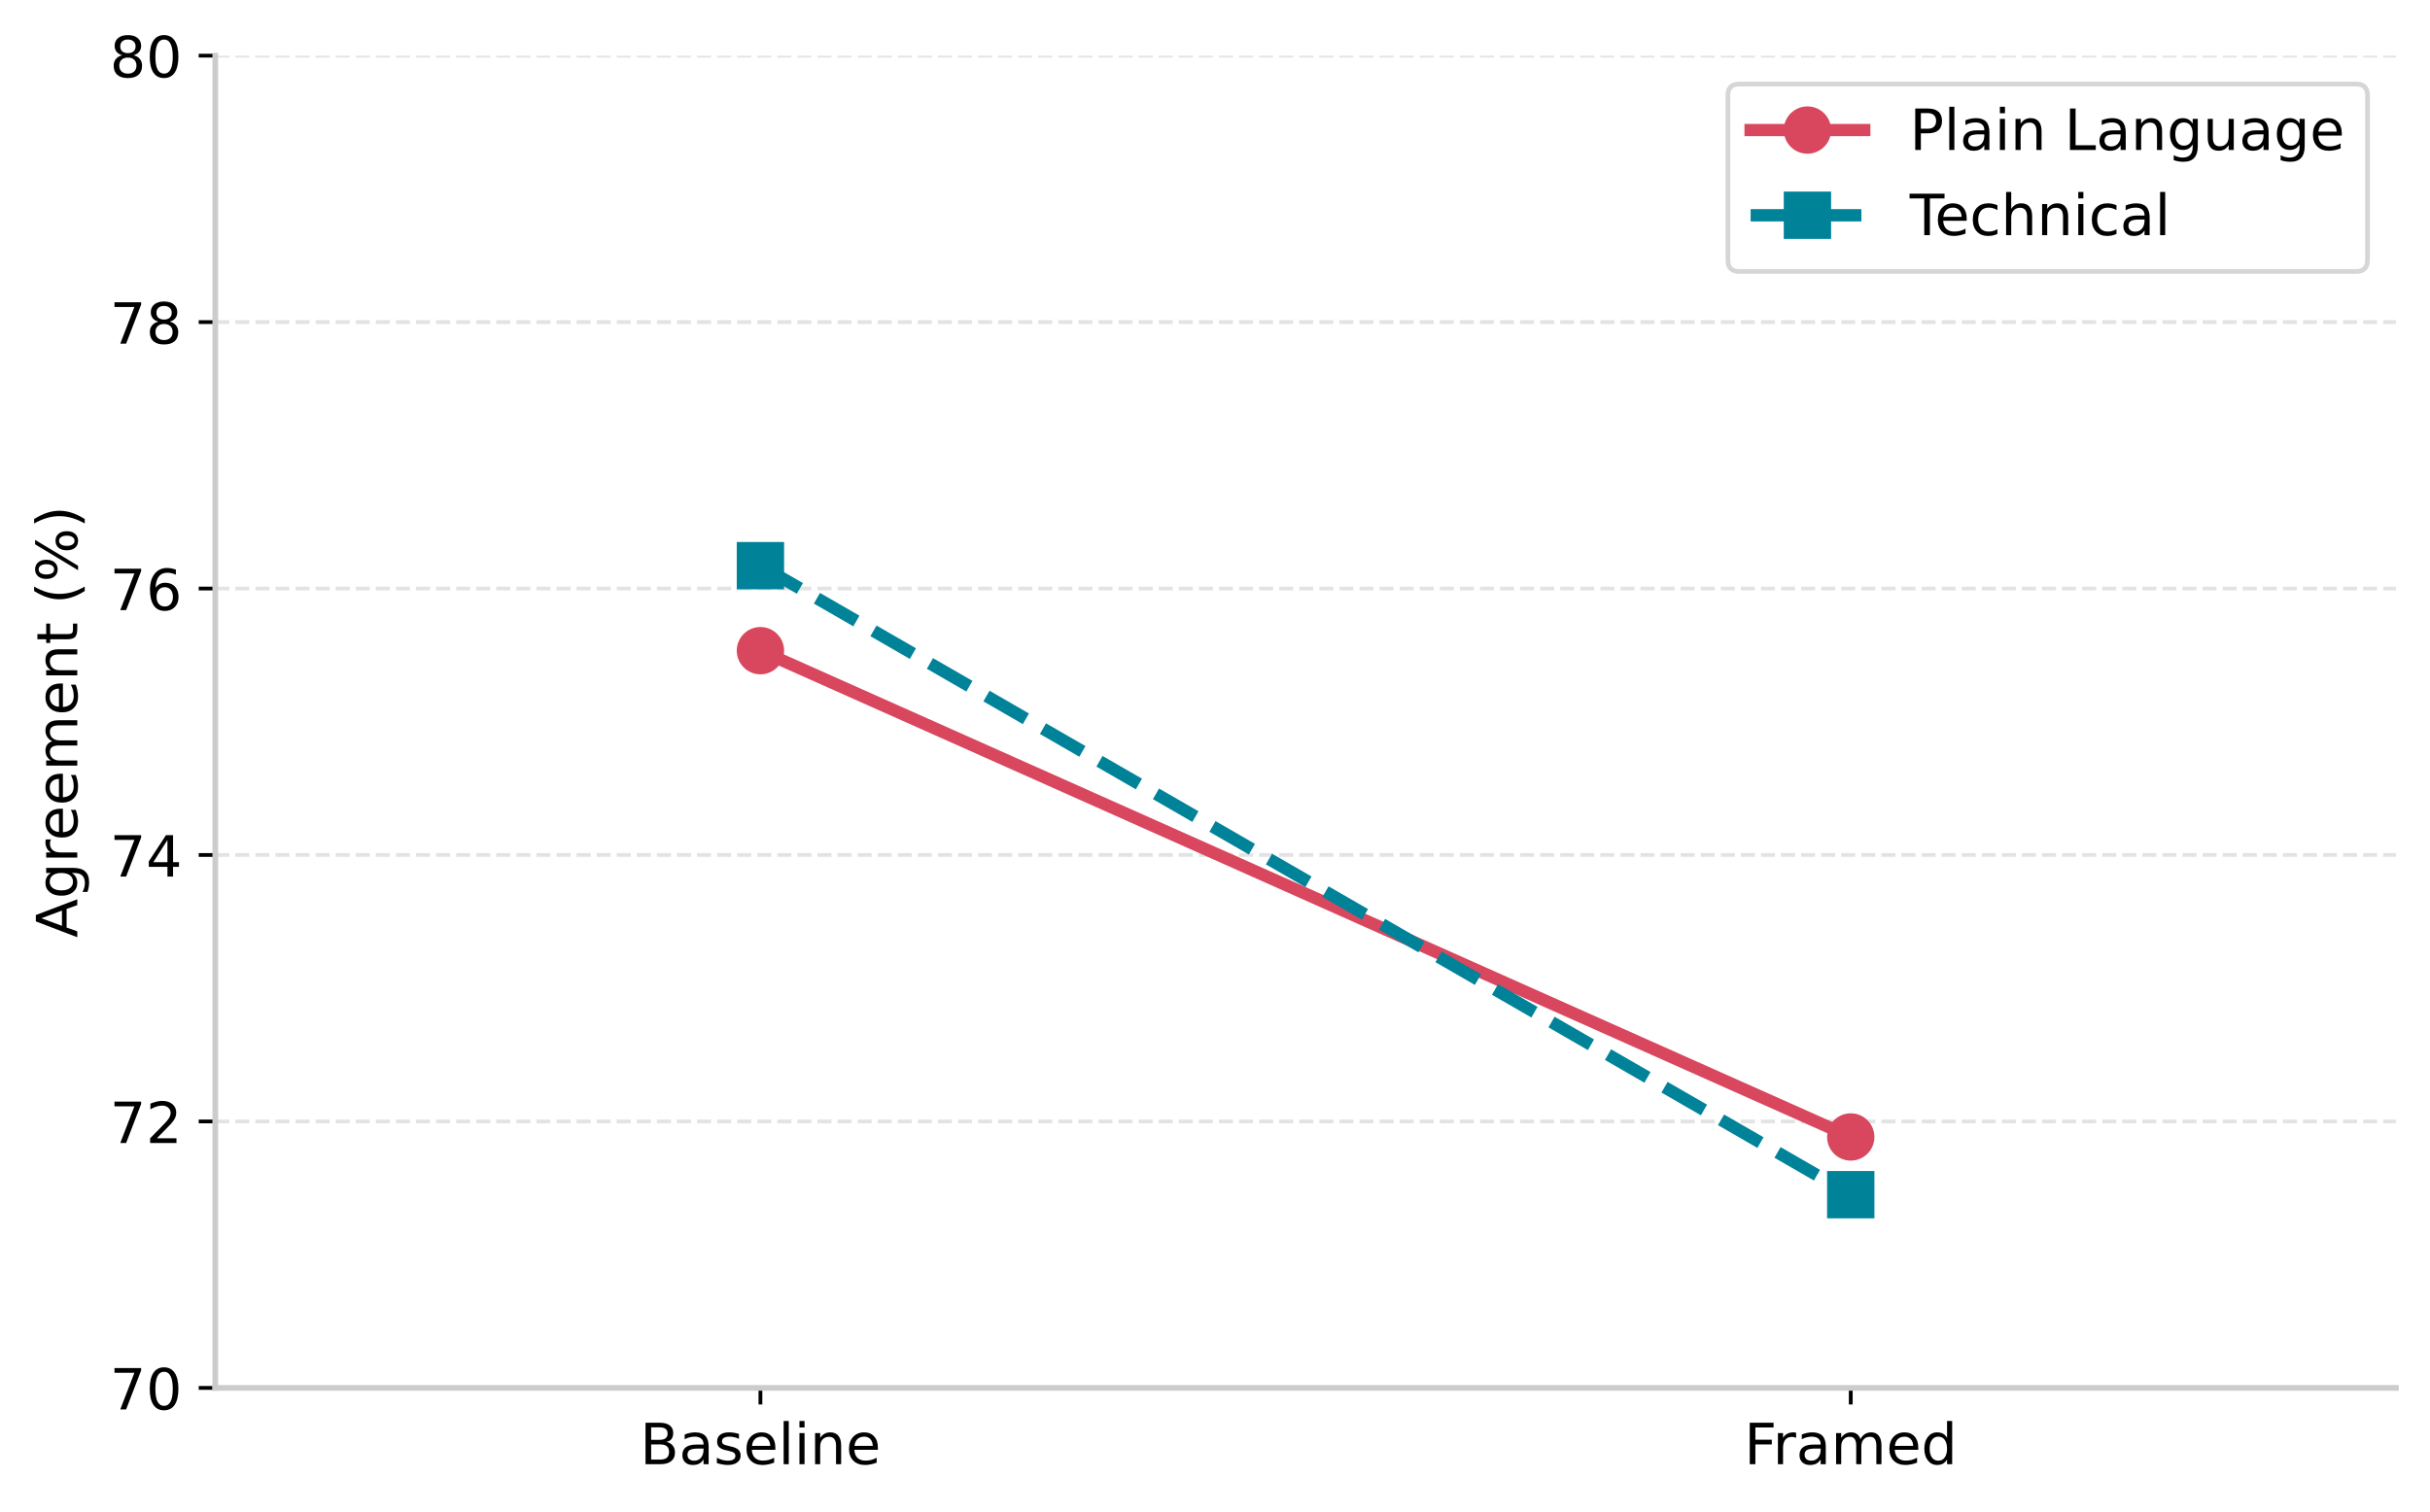
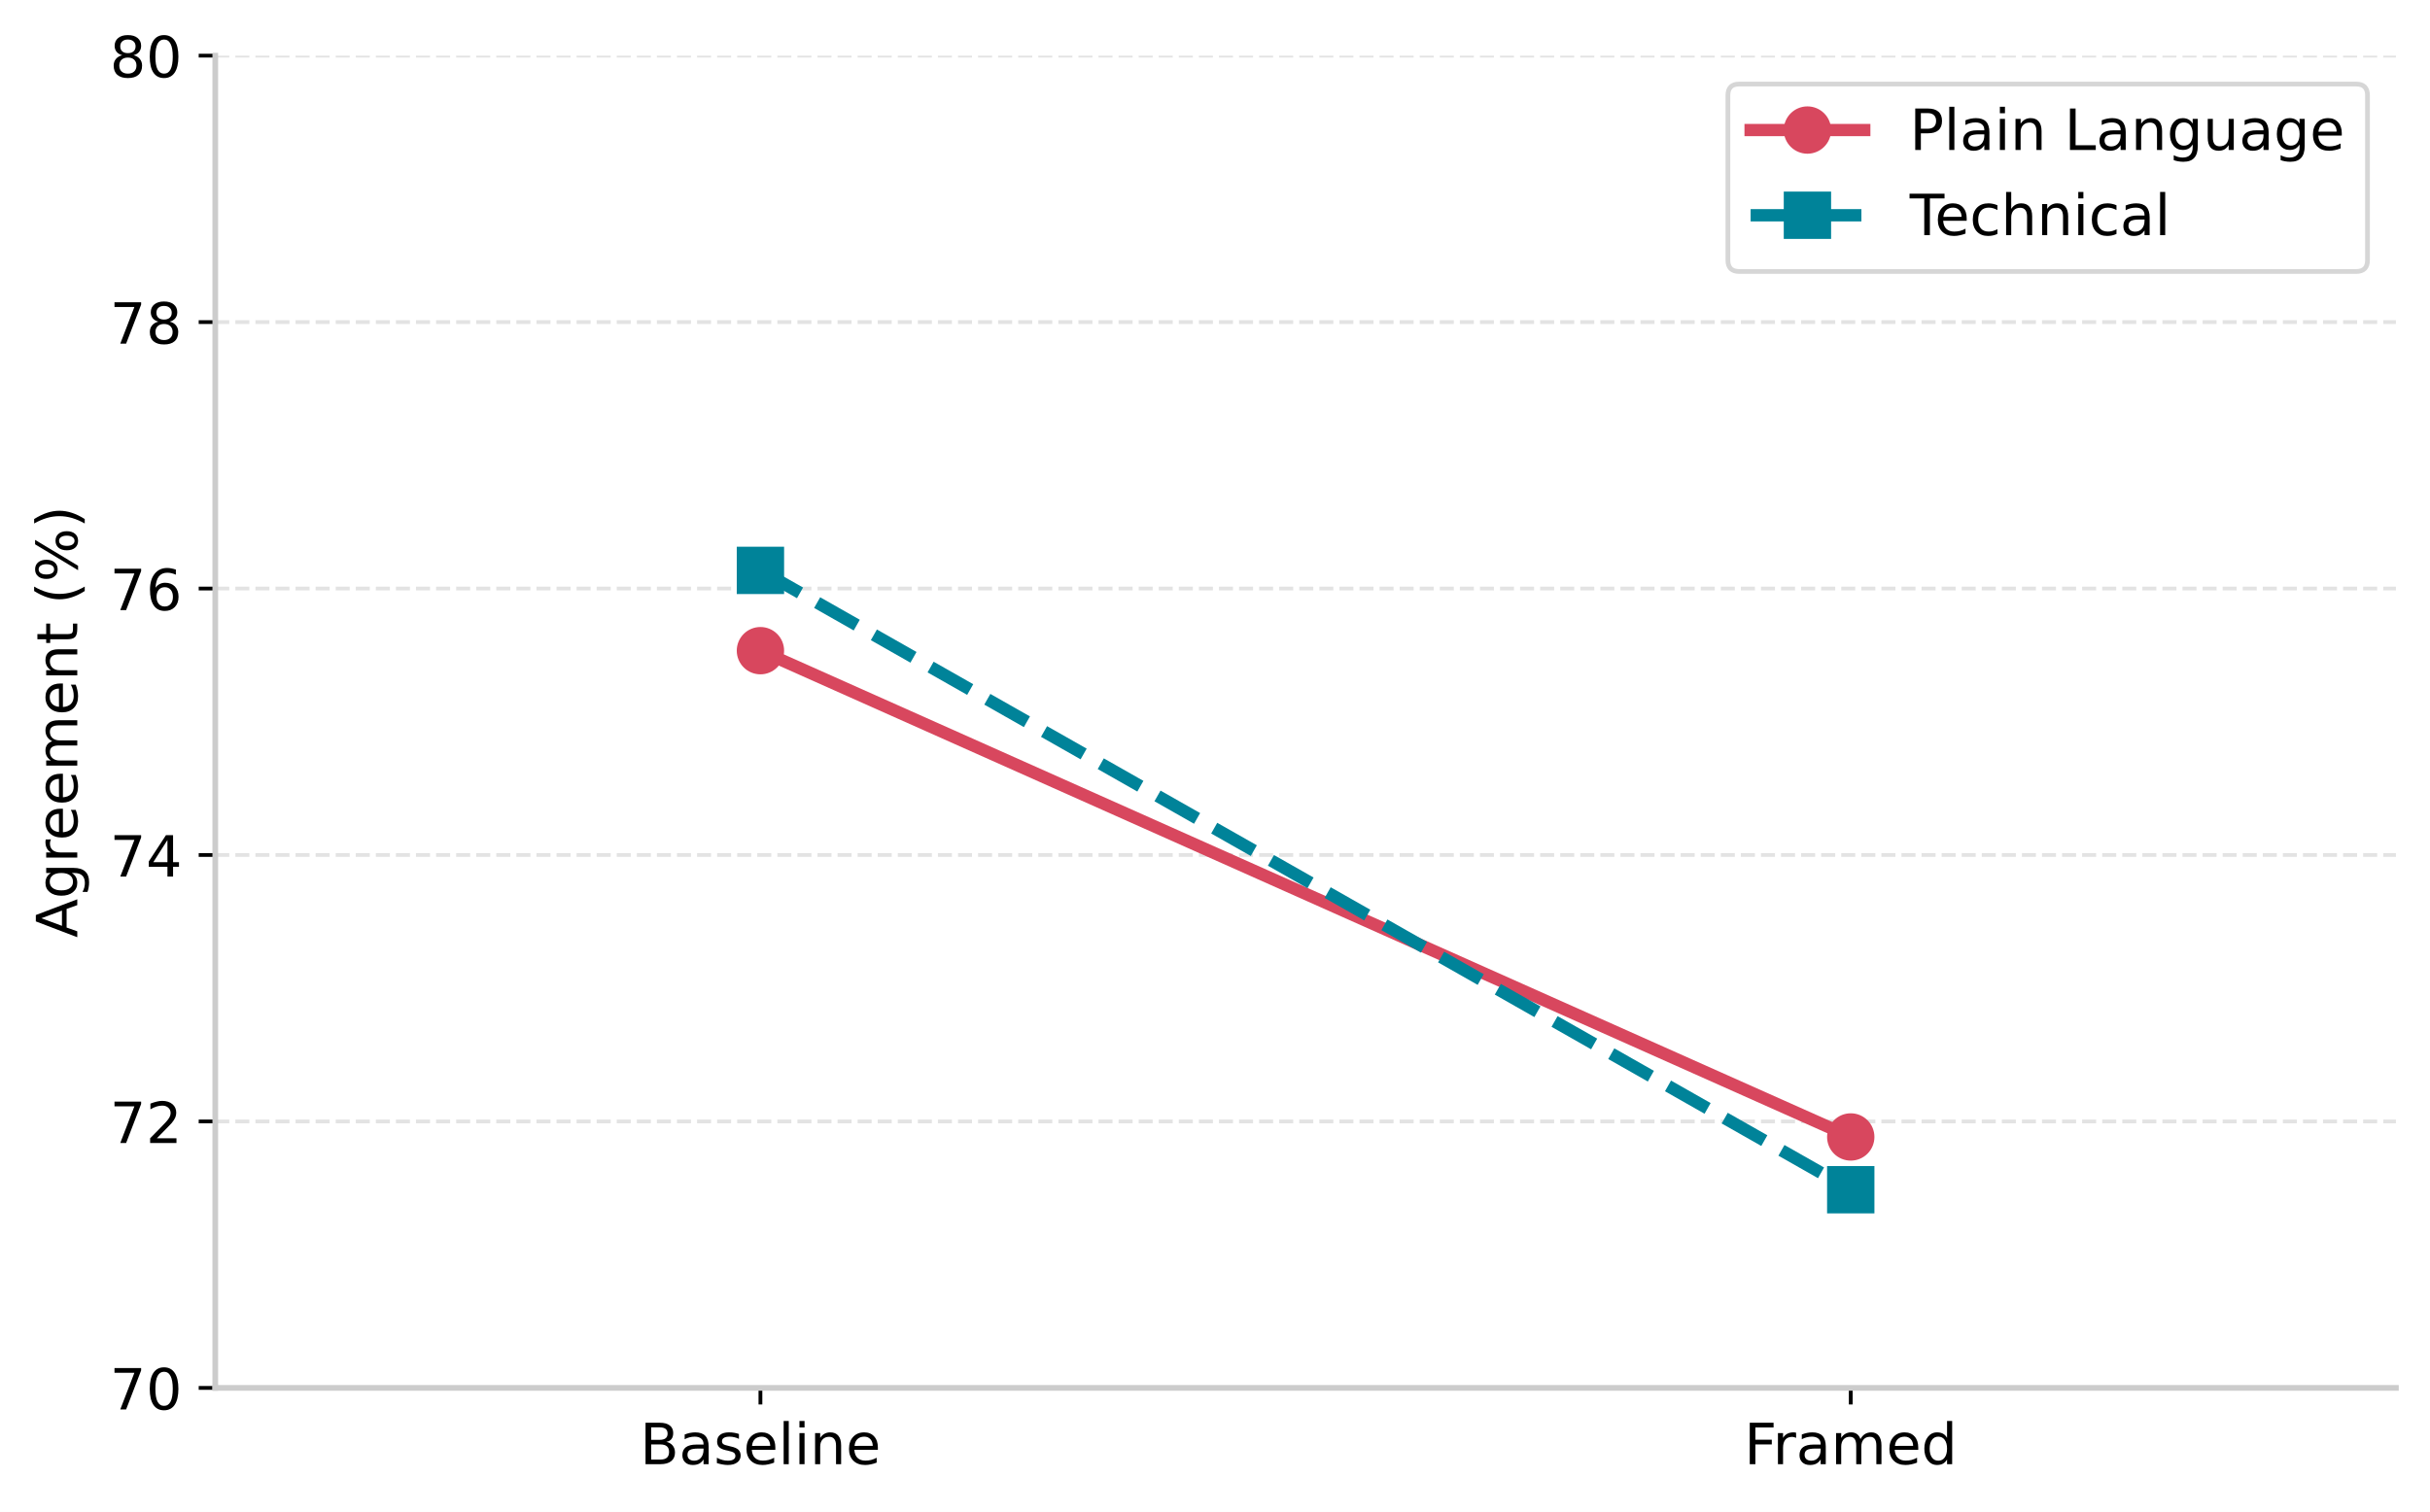
<svg xmlns="http://www.w3.org/2000/svg" xmlns:xlink="http://www.w3.org/1999/xlink" width="513.267pt" height="319.438pt" viewBox="0 0 513.267 319.438" version="1.1">
  <defs>
    <style type="text/css">*{stroke-linejoin: round; stroke-linecap: butt}</style>
  </defs>
  <g id="figure_1">
    <g id="patch_1">
-       <path d="M 0 319.438 L 513.267 319.438 L 513.267 -0 L 0 -0 z " style="fill: #ffffff" />
+       <path d="M 0 319.438  L 513.267 319.438  L 513.267 -0  L 0 -0  z " style="fill: #ffffff" />
    </g>
    <g id="axes_1">
      <g id="patch_2">
-         <path d="M 45.47 293.237 L 506.067 293.237 L 506.067 11.759 L 45.47 11.759 z " style="fill: #ffffff" />
+         <path d="M 45.47 293.237  L 506.067 293.237  L 506.067 11.759  L 45.47 11.759  z " style="fill: #ffffff" />
      </g>
      <g id="matplotlib.axis_1">
        <g id="xtick_1">
          <g id="line2d_1">
            <defs>
-               <path id="mf56c2d564c" d="M 0 0 L 0 3.5 " style="stroke: #000000; stroke-width: 0.8" />
+               <path id="mf21622ba77" d="M 0 0  L 0 3.5  " style="stroke: #000000; stroke-width: 0.8" />
            </defs>
            <g>
-               <use xlink:href="#mf56c2d564c" x="160.619" y="293.237" style="stroke: #000000; stroke-width: 0.8" />
+               <use xlink:href="#mf21622ba77" x="160.619" y="293.237" style="stroke: #000000; stroke-width: 0.8" />
            </g>
          </g>
          <g id="text_1">
            <text style="font-size: 12px; font-family: 'DejaVu Sans'; text-anchor: middle" x="160.619" y="309.355" transform="rotate(-0 160.6193 309.3553)">Baseline</text>
          </g>
        </g>
        <g id="xtick_2">
          <g id="line2d_2">
            <g>
-               <use xlink:href="#mf56c2d564c" x="390.918" y="293.237" style="stroke: #000000; stroke-width: 0.8" />
+               <use xlink:href="#mf21622ba77" x="390.918" y="293.237" style="stroke: #000000; stroke-width: 0.8" />
            </g>
          </g>
          <g id="text_2">
            <text style="font-size: 12px; font-family: 'DejaVu Sans'; text-anchor: middle" x="390.918" y="309.355" transform="rotate(-0 390.9179 309.3553)">Framed</text>
          </g>
        </g>
      </g>
      <g id="matplotlib.axis_2">
        <g id="ytick_1">
          <g id="line2d_3">
-             <path d="M 45.47 293.237 L 506.067 293.237 " clip-path="url(#p4e2202d601)" style="fill: none; stroke-dasharray: 2.96,1.28; stroke-dashoffset: 0; stroke: #b0b0b0; stroke-opacity: 0.35; stroke-width: 0.8" />
+             <path d="M 45.47 293.237  L 506.067 293.237  " clip-path="url(#ped8ba8ac53)" style="fill: none; stroke-dasharray: 2.96,1.28; stroke-dashoffset: 0; stroke: #b0b0b0; stroke-opacity: 0.35; stroke-width: 0.8" />
          </g>
          <g id="line2d_4">
            <defs>
-               <path id="m0fa35c4d42" d="M 0 0 L -3.5 0 " style="stroke: #000000; stroke-width: 0.8" />
+               <path id="m07437a4146" d="M 0 0  L -3.5 0  " style="stroke: #000000; stroke-width: 0.8" />
            </defs>
            <g>
-               <use xlink:href="#m0fa35c4d42" x="45.47" y="293.237" style="stroke: #000000; stroke-width: 0.8" />
+               <use xlink:href="#m07437a4146" x="45.47" y="293.237" style="stroke: #000000; stroke-width: 0.8" />
            </g>
          </g>
          <g id="text_3">
            <text style="font-size: 12px; font-family: 'DejaVu Sans'; text-anchor: end" x="38.47" y="297.796" transform="rotate(-0 38.47 297.7958)">70</text>
          </g>
        </g>
        <g id="ytick_2">
          <g id="line2d_5">
-             <path d="M 45.47 236.941 L 506.067 236.941 " clip-path="url(#p4e2202d601)" style="fill: none; stroke-dasharray: 2.96,1.28; stroke-dashoffset: 0; stroke: #b0b0b0; stroke-opacity: 0.35; stroke-width: 0.8" />
+             <path d="M 45.47 236.941  L 506.067 236.941  " clip-path="url(#ped8ba8ac53)" style="fill: none; stroke-dasharray: 2.96,1.28; stroke-dashoffset: 0; stroke: #b0b0b0; stroke-opacity: 0.35; stroke-width: 0.8" />
          </g>
          <g id="line2d_6">
            <g>
-               <use xlink:href="#m0fa35c4d42" x="45.47" y="236.941" style="stroke: #000000; stroke-width: 0.8" />
+               <use xlink:href="#m07437a4146" x="45.47" y="236.941" style="stroke: #000000; stroke-width: 0.8" />
            </g>
          </g>
          <g id="text_4">
            <text style="font-size: 12px; font-family: 'DejaVu Sans'; text-anchor: end" x="38.47" y="241.5" transform="rotate(-0 38.47 241.5001)">72</text>
          </g>
        </g>
        <g id="ytick_3">
          <g id="line2d_7">
-             <path d="M 45.47 180.646 L 506.067 180.646 " clip-path="url(#p4e2202d601)" style="fill: none; stroke-dasharray: 2.96,1.28; stroke-dashoffset: 0; stroke: #b0b0b0; stroke-opacity: 0.35; stroke-width: 0.8" />
+             <path d="M 45.47 180.646  L 506.067 180.646  " clip-path="url(#ped8ba8ac53)" style="fill: none; stroke-dasharray: 2.96,1.28; stroke-dashoffset: 0; stroke: #b0b0b0; stroke-opacity: 0.35; stroke-width: 0.8" />
          </g>
          <g id="line2d_8">
            <g>
-               <use xlink:href="#m0fa35c4d42" x="45.47" y="180.646" style="stroke: #000000; stroke-width: 0.8" />
+               <use xlink:href="#m07437a4146" x="45.47" y="180.646" style="stroke: #000000; stroke-width: 0.8" />
            </g>
          </g>
          <g id="text_5">
            <text style="font-size: 12px; font-family: 'DejaVu Sans'; text-anchor: end" x="38.47" y="185.204" transform="rotate(-0 38.47 185.2043)">74</text>
          </g>
        </g>
        <g id="ytick_4">
          <g id="line2d_9">
-             <path d="M 45.47 124.35 L 506.067 124.35 " clip-path="url(#p4e2202d601)" style="fill: none; stroke-dasharray: 2.96,1.28; stroke-dashoffset: 0; stroke: #b0b0b0; stroke-opacity: 0.35; stroke-width: 0.8" />
+             <path d="M 45.47 124.35  L 506.067 124.35  " clip-path="url(#ped8ba8ac53)" style="fill: none; stroke-dasharray: 2.96,1.28; stroke-dashoffset: 0; stroke: #b0b0b0; stroke-opacity: 0.35; stroke-width: 0.8" />
          </g>
          <g id="line2d_10">
            <g>
-               <use xlink:href="#m0fa35c4d42" x="45.47" y="124.35" style="stroke: #000000; stroke-width: 0.8" />
+               <use xlink:href="#m07437a4146" x="45.47" y="124.35" style="stroke: #000000; stroke-width: 0.8" />
            </g>
          </g>
          <g id="text_6">
            <text style="font-size: 12px; font-family: 'DejaVu Sans'; text-anchor: end" x="38.47" y="128.909" transform="rotate(-0 38.47 128.9086)">76</text>
          </g>
        </g>
        <g id="ytick_5">
          <g id="line2d_11">
-             <path d="M 45.47 68.054 L 506.067 68.054 " clip-path="url(#p4e2202d601)" style="fill: none; stroke-dasharray: 2.96,1.28; stroke-dashoffset: 0; stroke: #b0b0b0; stroke-opacity: 0.35; stroke-width: 0.8" />
+             <path d="M 45.47 68.054  L 506.067 68.054  " clip-path="url(#ped8ba8ac53)" style="fill: none; stroke-dasharray: 2.96,1.28; stroke-dashoffset: 0; stroke: #b0b0b0; stroke-opacity: 0.35; stroke-width: 0.8" />
          </g>
          <g id="line2d_12">
            <g>
-               <use xlink:href="#m0fa35c4d42" x="45.47" y="68.054" style="stroke: #000000; stroke-width: 0.8" />
+               <use xlink:href="#m07437a4146" x="45.47" y="68.054" style="stroke: #000000; stroke-width: 0.8" />
            </g>
          </g>
          <g id="text_7">
            <text style="font-size: 12px; font-family: 'DejaVu Sans'; text-anchor: end" x="38.47" y="72.613" transform="rotate(-0 38.47 72.61291)">78</text>
          </g>
        </g>
        <g id="ytick_6">
          <g id="line2d_13">
-             <path d="M 45.47 11.759 L 506.067 11.759 " clip-path="url(#p4e2202d601)" style="fill: none; stroke-dasharray: 2.96,1.28; stroke-dashoffset: 0; stroke: #b0b0b0; stroke-opacity: 0.35; stroke-width: 0.8" />
+             <path d="M 45.47 11.759  L 506.067 11.759  " clip-path="url(#ped8ba8ac53)" style="fill: none; stroke-dasharray: 2.96,1.28; stroke-dashoffset: 0; stroke: #b0b0b0; stroke-opacity: 0.35; stroke-width: 0.8" />
          </g>
          <g id="line2d_14">
            <g>
-               <use xlink:href="#m0fa35c4d42" x="45.47" y="11.759" style="stroke: #000000; stroke-width: 0.8" />
+               <use xlink:href="#m07437a4146" x="45.47" y="11.759" style="stroke: #000000; stroke-width: 0.8" />
            </g>
          </g>
          <g id="text_8">
            <text style="font-size: 12px; font-family: 'DejaVu Sans'; text-anchor: end" x="38.47" y="16.317" transform="rotate(-0 38.47 16.31719)">80</text>
          </g>
        </g>
        <g id="text_9">
          <text style="font-size: 12px; font-family: 'DejaVu Sans'; text-anchor: middle" x="16.317" y="152.498" transform="rotate(-90 16.31719 152.4979)">Agreement (%)</text>
        </g>
      </g>
      <g id="line2d_15">
-         <path d="M 160.619 137.474 L 390.918 240.218 " clip-path="url(#p4e2202d601)" style="fill: none; stroke: #d8475e; stroke-width: 2.6; stroke-linecap: square" />
+         <path d="M 160.619 137.474  L 390.918 240.218  " clip-path="url(#ped8ba8ac53)" style="fill: none; stroke: #d8475e; stroke-width: 2.6; stroke-linecap: square" />
        <defs>
-           <path id="m591d270a28" d="M 0 4.5 C 1.193 4.5 2.338 4.026 3.182 3.182 C 4.026 2.338 4.5 1.193 4.5 0 C 4.5 -1.193 4.026 -2.338 3.182 -3.182 C 2.338 -4.026 1.193 -4.5 0 -4.5 C -1.193 -4.5 -2.338 -4.026 -3.182 -3.182 C -4.026 -2.338 -4.5 -1.193 -4.5 0 C -4.5 1.193 -4.026 2.338 -3.182 3.182 C -2.338 4.026 -1.193 4.5 0 4.5 z " style="stroke: #d8475e" />
+           <path id="ma940b01bd2" d="M 0 4.5  C 1.193 4.5 2.338 4.026 3.182 3.182  C 4.026 2.338 4.5 1.193 4.5 0  C 4.5 -1.193 4.026 -2.338 3.182 -3.182  C 2.338 -4.026 1.193 -4.5 0 -4.5  C -1.193 -4.5 -2.338 -4.026 -3.182 -3.182  C -4.026 -2.338 -4.5 -1.193 -4.5 0  C -4.5 1.193 -4.026 2.338 -3.182 3.182  C -2.338 4.026 -1.193 4.5 0 4.5  z " style="stroke: #d8475e" />
        </defs>
-         <g clip-path="url(#p4e2202d601)">
-           <use xlink:href="#m591d270a28" x="160.619" y="137.474" style="fill: #d8475e; stroke: #d8475e" />
-           <use xlink:href="#m591d270a28" x="390.918" y="240.218" style="fill: #d8475e; stroke: #d8475e" />
+         <g clip-path="url(#ped8ba8ac53)">
+           <use xlink:href="#ma940b01bd2" x="160.619" y="137.474" style="fill: #d8475e; stroke: #d8475e" />
+           <use xlink:href="#ma940b01bd2" x="390.918" y="240.218" style="fill: #d8475e; stroke: #d8475e" />
        </g>
      </g>
      <g id="line2d_16">
-         <path d="M 160.619 119.512 L 390.918 252.411 " clip-path="url(#p4e2202d601)" style="fill: none; stroke-dasharray: 9.62,4.16; stroke-dashoffset: 0; stroke: #008399; stroke-width: 2.6" />
+         <path d="M 160.619 120.512  L 390.918 251.364  " clip-path="url(#ped8ba8ac53)" style="fill: none; stroke-dasharray: 9.62,4.16; stroke-dashoffset: 0; stroke: #008399; stroke-width: 2.6" />
        <defs>
-           <path id="mf43ec00bbc" d="M -4.5 4.5 L 4.5 4.5 L 4.5 -4.5 L -4.5 -4.5 z " style="stroke: #008399; stroke-linejoin: miter" />
+           <path id="m8a71f5a48a" d="M -4.5 4.5  L 4.5 4.5  L 4.5 -4.5  L -4.5 -4.5  z " style="stroke: #008399; stroke-linejoin: miter" />
        </defs>
-         <g clip-path="url(#p4e2202d601)">
-           <use xlink:href="#mf43ec00bbc" x="160.619" y="119.512" style="fill: #008399; stroke: #008399; stroke-linejoin: miter" />
-           <use xlink:href="#mf43ec00bbc" x="390.918" y="252.411" style="fill: #008399; stroke: #008399; stroke-linejoin: miter" />
+         <g clip-path="url(#ped8ba8ac53)">
+           <use xlink:href="#m8a71f5a48a" x="160.619" y="120.512" style="fill: #008399; stroke: #008399; stroke-linejoin: miter" />
+           <use xlink:href="#m8a71f5a48a" x="390.918" y="251.364" style="fill: #008399; stroke: #008399; stroke-linejoin: miter" />
        </g>
      </g>
      <g id="patch_3">
-         <path d="M 45.47 293.237 L 45.47 11.759 " style="fill: none; stroke: #cccccc; stroke-width: 1.2; stroke-linejoin: miter; stroke-linecap: square" />
+         <path d="M 45.47 293.237  L 45.47 11.759  " style="fill: none; stroke: #cccccc; stroke-width: 1.2; stroke-linejoin: miter; stroke-linecap: square" />
      </g>
      <g id="patch_4">
-         <path d="M 45.47 293.237 L 506.067 293.237 " style="fill: none; stroke: #cccccc; stroke-width: 1.2; stroke-linejoin: miter; stroke-linecap: square" />
+         <path d="M 45.47 293.237  L 506.067 293.237  " style="fill: none; stroke: #cccccc; stroke-width: 1.2; stroke-linejoin: miter; stroke-linecap: square" />
      </g>
      <g id="legend_1">
        <g id="patch_5">
-           <path d="M 367.368 57.36 L 497.667 57.36 Q 500.067 57.36 500.067 54.96 L 500.067 20.159 Q 500.067 17.759 497.667 17.759 L 367.368 17.759 Q 364.968 17.759 364.968 20.159 L 364.968 54.96 Q 364.968 57.36 367.368 57.36 z " style="fill: #ffffff; opacity: 0.8; stroke: #cccccc; stroke-linejoin: miter" />
+           <path d="M 367.368 57.36  L 497.667 57.36  Q 500.067 57.36 500.067 54.96  L 500.067 20.159  Q 500.067 17.759 497.667 17.759  L 367.368 17.759  Q 364.968 17.759 364.968 20.159  L 364.968 54.96  Q 364.968 57.36 367.368 57.36  z " style="fill: #ffffff; opacity: 0.8; stroke: #cccccc; stroke-linejoin: miter" />
        </g>
        <g id="line2d_17">
-           <path d="M 369.768 27.477 L 381.768 27.477 L 393.768 27.477 " style="fill: none; stroke: #d8475e; stroke-width: 2.6; stroke-linecap: square" />
+           <path d="M 369.768 27.477  L 381.768 27.477  L 393.768 27.477  " style="fill: none; stroke: #d8475e; stroke-width: 2.6; stroke-linecap: square" />
          <g>
-             <use xlink:href="#m591d270a28" x="381.768" y="27.477" style="fill: #d8475e; stroke: #d8475e" />
+             <use xlink:href="#ma940b01bd2" x="381.768" y="27.477" style="fill: #d8475e; stroke: #d8475e" />
          </g>
        </g>
        <g id="text_10">
          <text style="font-size: 12px; font-family: 'DejaVu Sans'; text-anchor: start" x="403.368" y="31.677" transform="rotate(-0 403.3678 31.67672)">Plain Language</text>
        </g>
        <g id="line2d_18">
-           <path d="M 369.768 45.478 L 381.768 45.478 L 393.768 45.478 " style="fill: none; stroke-dasharray: 9.62,4.16; stroke-dashoffset: 0; stroke: #008399; stroke-width: 2.6" />
+           <path d="M 369.768 45.478  L 381.768 45.478  L 393.768 45.478  " style="fill: none; stroke-dasharray: 9.62,4.16; stroke-dashoffset: 0; stroke: #008399; stroke-width: 2.6" />
          <g>
-             <use xlink:href="#mf43ec00bbc" x="381.768" y="45.478" style="fill: #008399; stroke: #008399; stroke-linejoin: miter" />
+             <use xlink:href="#m8a71f5a48a" x="381.768" y="45.478" style="fill: #008399; stroke: #008399; stroke-linejoin: miter" />
          </g>
        </g>
        <g id="text_11">
          <text style="font-size: 12px; font-family: 'DejaVu Sans'; text-anchor: start" x="403.368" y="49.678" transform="rotate(-0 403.3678 49.67766)">Technical</text>
        </g>
      </g>
    </g>
  </g>
  <defs>
-     <clipPath id="p4e2202d601">
+     <clipPath id="ped8ba8ac53">
      <rect x="45.47" y="11.759" width="460.597" height="281.479" />
    </clipPath>
  </defs>
</svg>
